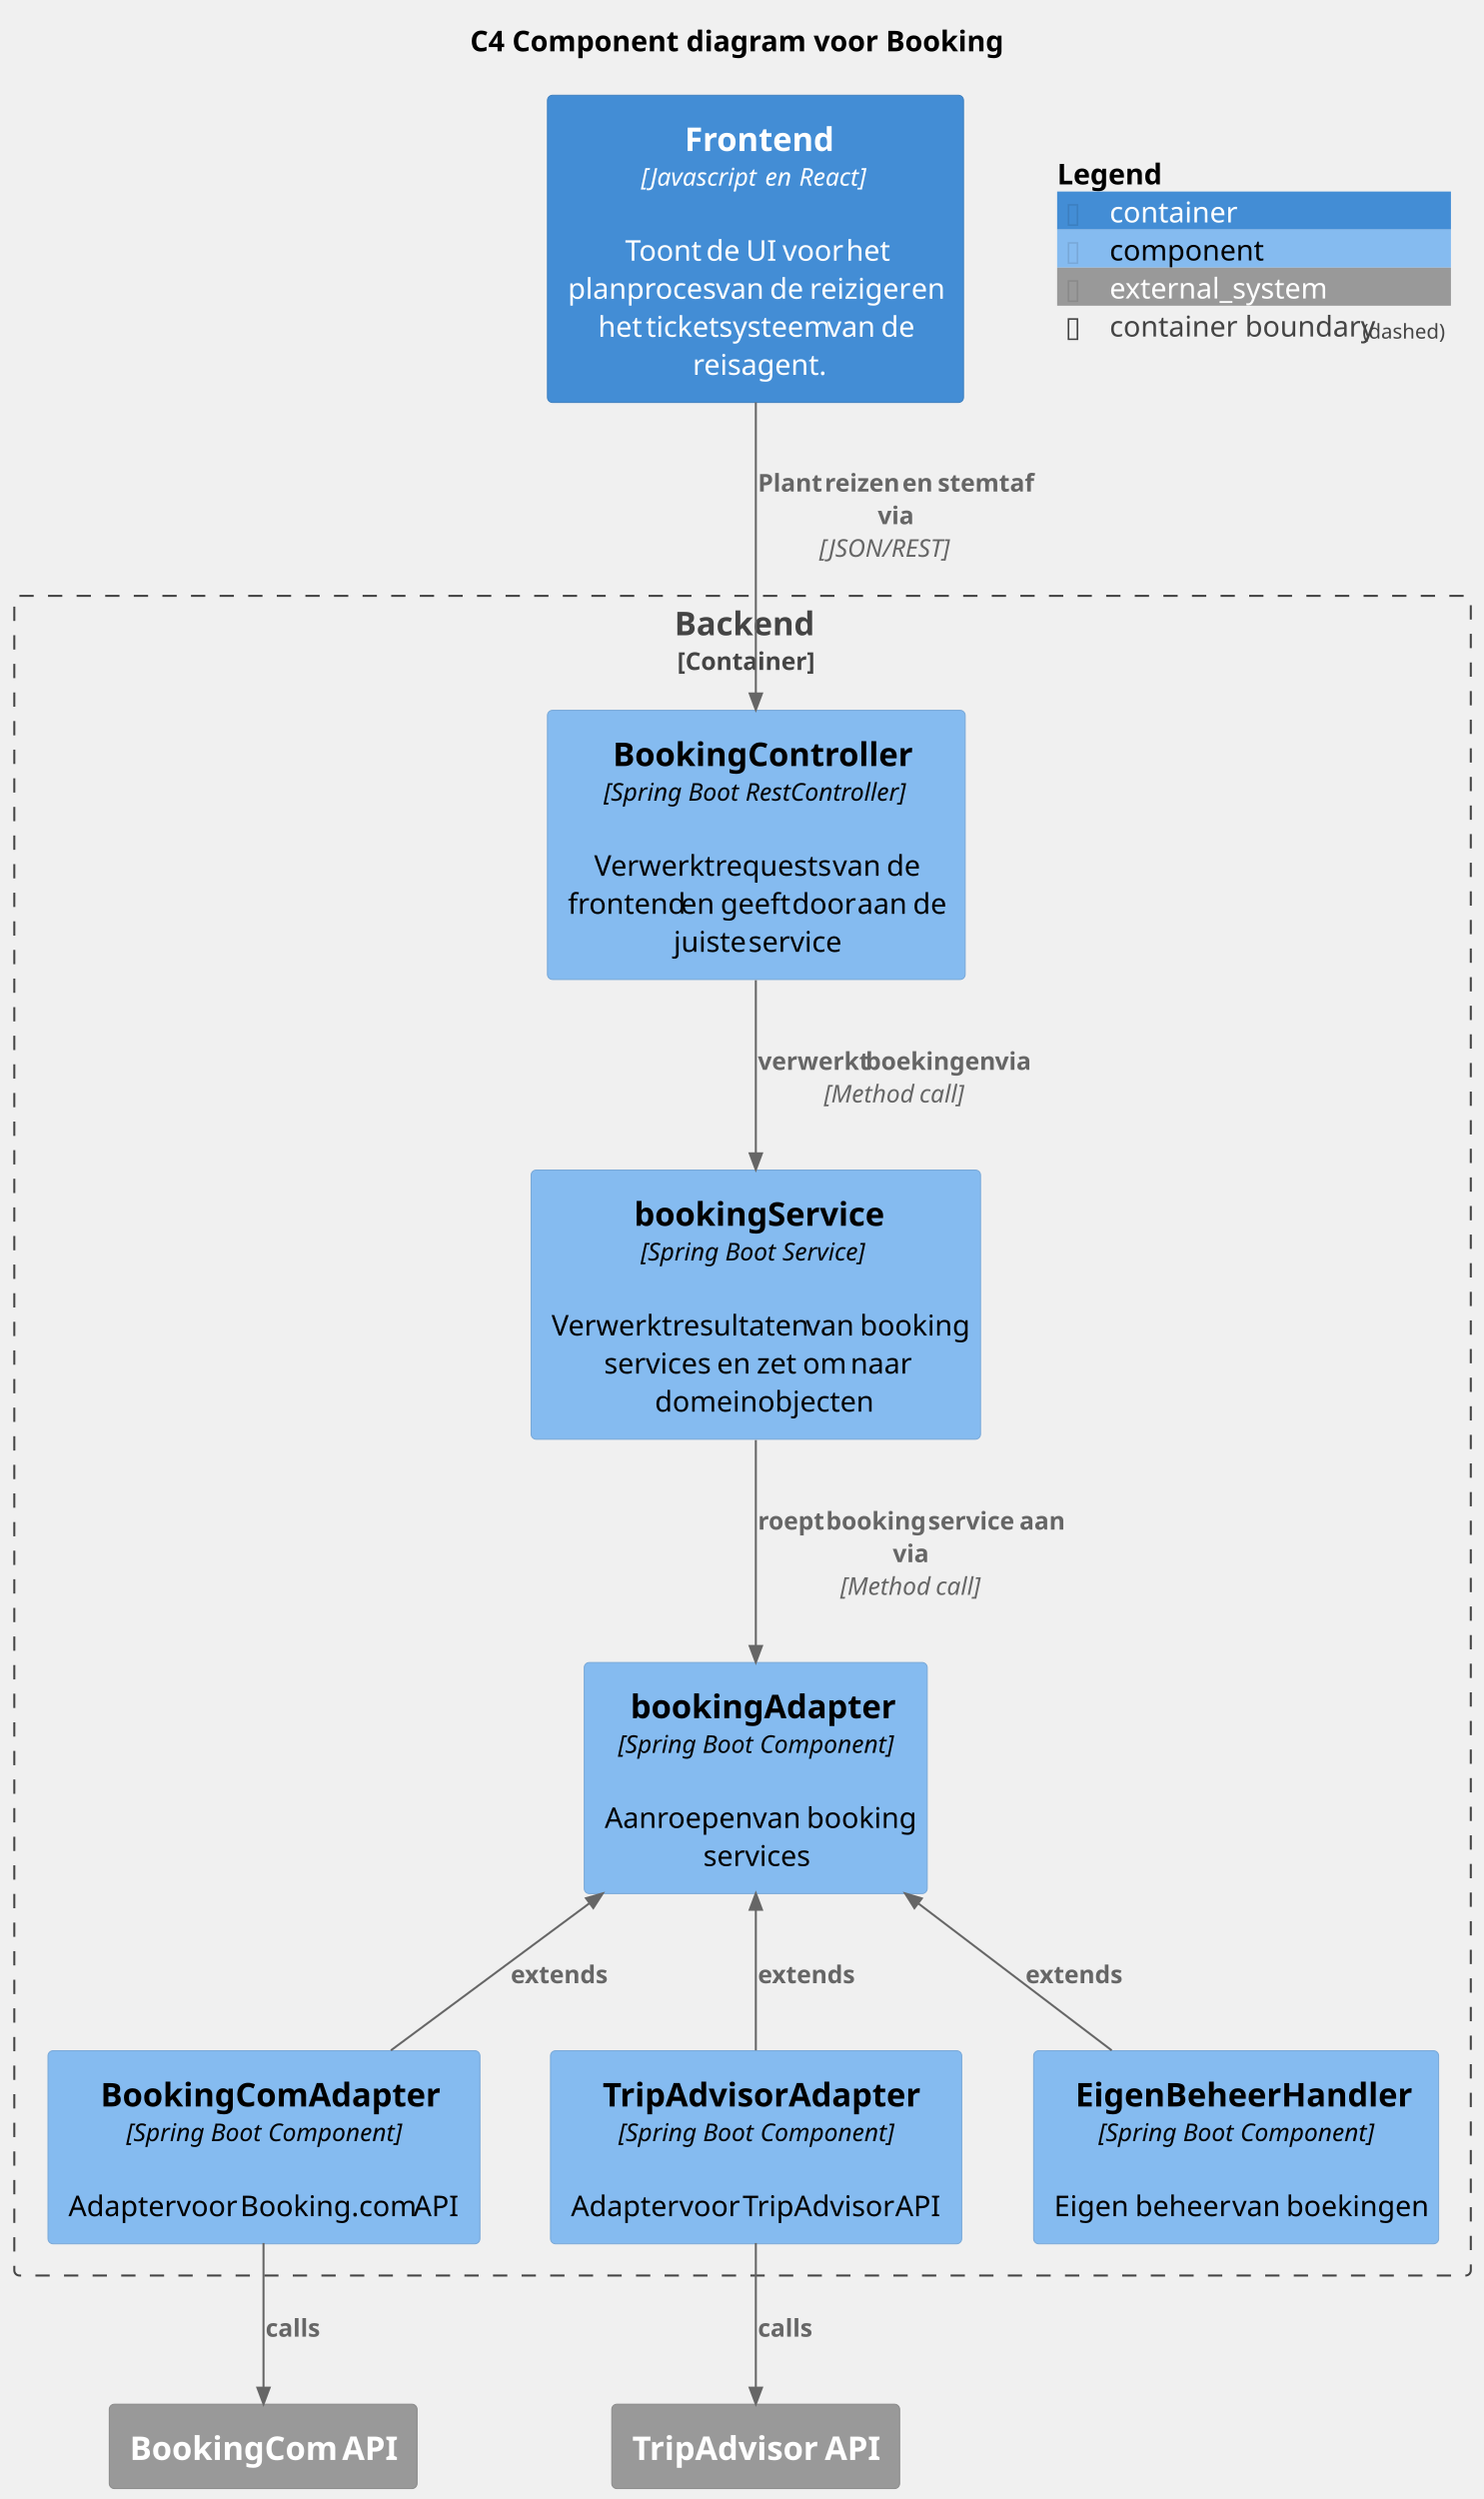
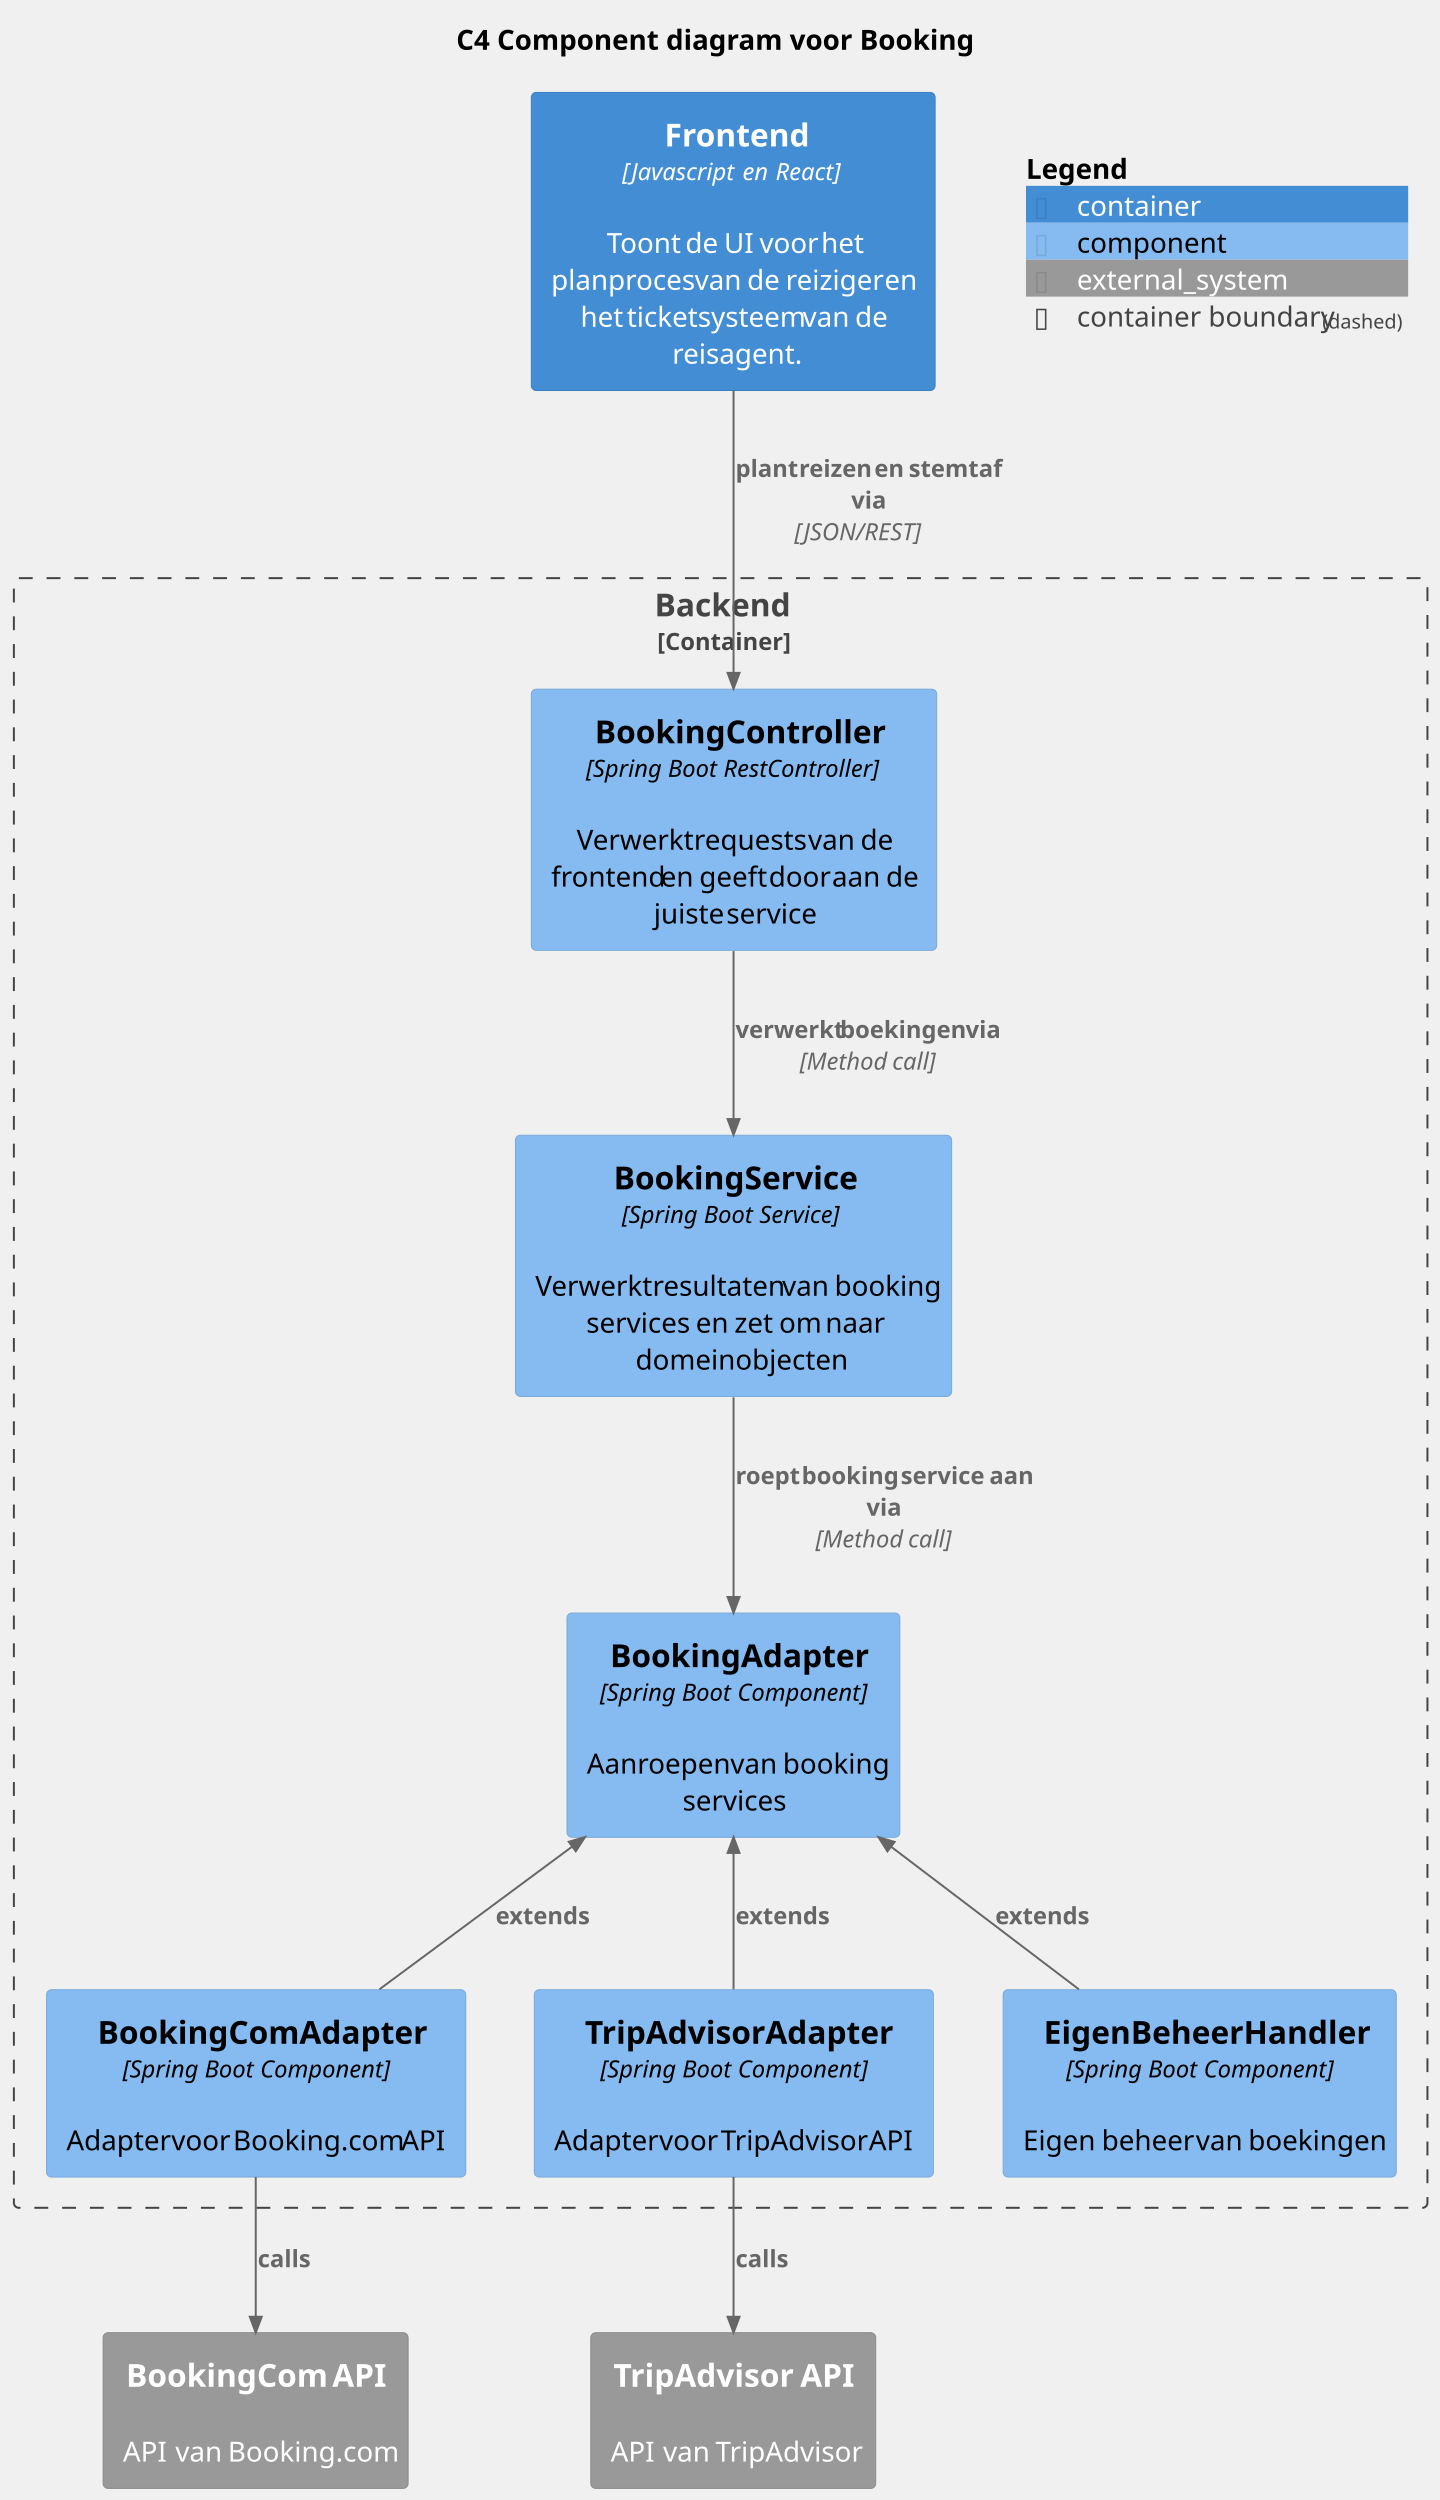
- <svg xmlns="http://www.w3.org/2000/svg" contentStyleType="text/css" height="1223px" preserveAspectRatio="none" style="width:726px;height:1223px;background:#FFFFFF;" version="1.1" viewBox="0 0 726 1223" width="726px" zoomAndPan="magnify">
+ <svg xmlns="http://www.w3.org/2000/svg" contentStyleType="text/css" height="1261px" preserveAspectRatio="none" style="width:726px;height:1261px;background:#FFFFFF;" version="1.1" viewBox="0 0 726 1261" width="726px" zoomAndPan="magnify">
  <defs />
  <g>
    <text fill="#000000" font-family="sans-serif" font-size="14" font-weight="bold" lengthAdjust="spacing" textLength="252.014" x="230.132" y="25.107">C4 Component diagram voor Booking</text>
    <g id="cluster_backend">
      <rect fill="none" height="822" rx="2.5" ry="2.5" style="stroke:#444444;stroke-width:1.0;stroke-dasharray:7.0,7.0;" width="713" x="7" y="291.621" />
      <text fill="#444444" font-family="sans-serif" font-size="16" font-weight="bold" lengthAdjust="spacing" textLength="66.695" x="330.152" y="310.887">Backend</text>
      <text fill="#444444" font-family="sans-serif" font-size="12" font-weight="bold" lengthAdjust="spacing" textLength="63.996" x="331.502" y="327.852">[Container]</text>
    </g>
    <g id="elem_bookingController">
      <rect fill="#85BBF0" height="131.727" rx="2.5" ry="2.5" style="stroke:#78A8D8;stroke-width:0.5;" width="204.481" x="268" y="347.621" />
      <text fill="#000000" font-family="sans-serif" font-size="16" font-weight="bold" lengthAdjust="spacing" textLength="140.438" x="300.022" y="374.887">BookingController</text>
      <text fill="#000000" font-family="sans-serif" font-size="12" font-style="italic" lengthAdjust="spacing" textLength="38.022" x="295.54" y="391.852">[Spring</text>
      <text fill="#000000" font-family="sans-serif" font-size="12" font-style="italic" lengthAdjust="spacing" textLength="3.334" x="333.561" y="391.852"> </text>
      <text fill="#000000" font-family="sans-serif" font-size="12" font-style="italic" lengthAdjust="spacing" textLength="24.686" x="336.895" y="391.852">Boot</text>
      <text fill="#000000" font-family="sans-serif" font-size="12" font-style="italic" lengthAdjust="spacing" textLength="3.334" x="361.581" y="391.852"> </text>
      <text fill="#000000" font-family="sans-serif" font-size="12" font-style="italic" lengthAdjust="spacing" textLength="80.027" x="364.915" y="391.852">RestController]</text>
      <text fill="#000000" font-family="sans-serif" font-size="14" lengthAdjust="spacing" textLength="3.89" x="368.296" y="409.971"> </text>
      <text fill="#000000" font-family="sans-serif" font-size="14" lengthAdjust="spacing" textLength="55.234" x="290.869" y="428.592">Verwerkt</text>
      <text fill="#000000" font-family="sans-serif" font-size="14" lengthAdjust="spacing" textLength="3.89" x="346.103" y="428.592"> </text>
      <text fill="#000000" font-family="sans-serif" font-size="14" lengthAdjust="spacing" textLength="53.696" x="349.993" y="428.592">requests</text>
      <text fill="#000000" font-family="sans-serif" font-size="14" lengthAdjust="spacing" textLength="3.89" x="403.689" y="428.592"> </text>
      <text fill="#000000" font-family="sans-serif" font-size="14" lengthAdjust="spacing" textLength="22.572" x="407.579" y="428.592">van</text>
      <text fill="#000000" font-family="sans-serif" font-size="14" lengthAdjust="spacing" textLength="3.89" x="430.151" y="428.592"> </text>
      <text fill="#000000" font-family="sans-serif" font-size="14" lengthAdjust="spacing" textLength="15.572" x="434.041" y="428.592">de</text>
      <text fill="#000000" font-family="sans-serif" font-size="14" lengthAdjust="spacing" textLength="51.372" x="278" y="447.213">frontend</text>
      <text fill="#000000" font-family="sans-serif" font-size="14" lengthAdjust="spacing" textLength="3.89" x="329.372" y="447.213"> </text>
      <text fill="#000000" font-family="sans-serif" font-size="14" lengthAdjust="spacing" textLength="15.572" x="333.262" y="447.213">en</text>
      <text fill="#000000" font-family="sans-serif" font-size="14" lengthAdjust="spacing" textLength="3.89" x="348.834" y="447.213"> </text>
      <text fill="#000000" font-family="sans-serif" font-size="14" lengthAdjust="spacing" textLength="31.138" x="352.724" y="447.213">geeft</text>
      <text fill="#000000" font-family="sans-serif" font-size="14" lengthAdjust="spacing" textLength="3.89" x="383.861" y="447.213"> </text>
      <text fill="#000000" font-family="sans-serif" font-size="14" lengthAdjust="spacing" textLength="28.02" x="387.751" y="447.213">door</text>
      <text fill="#000000" font-family="sans-serif" font-size="14" lengthAdjust="spacing" textLength="3.89" x="415.772" y="447.213"> </text>
      <text fill="#000000" font-family="sans-serif" font-size="14" lengthAdjust="spacing" textLength="23.358" x="419.661" y="447.213">aan</text>
      <text fill="#000000" font-family="sans-serif" font-size="14" lengthAdjust="spacing" textLength="3.89" x="443.019" y="447.213"> </text>
      <text fill="#000000" font-family="sans-serif" font-size="14" lengthAdjust="spacing" textLength="15.572" x="446.909" y="447.213">de</text>
      <text fill="#000000" font-family="sans-serif" font-size="14" lengthAdjust="spacing" textLength="32.683" x="329.782" y="465.834">juiste</text>
      <text fill="#000000" font-family="sans-serif" font-size="14" lengthAdjust="spacing" textLength="3.89" x="362.465" y="465.834"> </text>
      <text fill="#000000" font-family="sans-serif" font-size="14" lengthAdjust="spacing" textLength="44.345" x="366.354" y="465.834">service</text>
    </g>
    <g id="elem_bookingService">
      <rect fill="#85BBF0" height="131.727" rx="2.5" ry="2.5" style="stroke:#78A8D8;stroke-width:0.5;" width="219.999" x="260" y="572.621" />
-       <text fill="#000000" font-family="sans-serif" font-size="16" font-weight="bold" lengthAdjust="spacing" textLength="119.148" x="310.425" y="599.887">bookingService</text>
+       <text fill="#000000" font-family="sans-serif" font-size="16" font-weight="bold" lengthAdjust="spacing" textLength="120.93" x="309.535" y="599.887">BookingService</text>
      <text fill="#000000" font-family="sans-serif" font-size="12" font-style="italic" lengthAdjust="spacing" textLength="38.022" x="313.638" y="616.852">[Spring</text>
      <text fill="#000000" font-family="sans-serif" font-size="12" font-style="italic" lengthAdjust="spacing" textLength="3.334" x="351.66" y="616.852"> </text>
      <text fill="#000000" font-family="sans-serif" font-size="12" font-style="italic" lengthAdjust="spacing" textLength="24.686" x="354.994" y="616.852">Boot</text>
      <text fill="#000000" font-family="sans-serif" font-size="12" font-style="italic" lengthAdjust="spacing" textLength="3.334" x="379.679" y="616.852"> </text>
      <text fill="#000000" font-family="sans-serif" font-size="12" font-style="italic" lengthAdjust="spacing" textLength="43.348" x="383.013" y="616.852">Service]</text>
      <text fill="#000000" font-family="sans-serif" font-size="14" lengthAdjust="spacing" textLength="3.89" x="368.055" y="634.971"> </text>
      <text fill="#000000" font-family="sans-serif" font-size="14" lengthAdjust="spacing" textLength="55.234" x="270" y="653.592">Verwerkt</text>
      <text fill="#000000" font-family="sans-serif" font-size="14" lengthAdjust="spacing" textLength="3.89" x="325.234" y="653.592"> </text>
      <text fill="#000000" font-family="sans-serif" font-size="14" lengthAdjust="spacing" textLength="61.482" x="329.124" y="653.592">resultaten</text>
      <text fill="#000000" font-family="sans-serif" font-size="14" lengthAdjust="spacing" textLength="3.89" x="390.606" y="653.592"> </text>
      <text fill="#000000" font-family="sans-serif" font-size="14" lengthAdjust="spacing" textLength="22.572" x="394.496" y="653.592">van</text>
      <text fill="#000000" font-family="sans-serif" font-size="14" lengthAdjust="spacing" textLength="3.89" x="417.068" y="653.592"> </text>
      <text fill="#000000" font-family="sans-serif" font-size="14" lengthAdjust="spacing" textLength="49.041" x="420.958" y="653.592">booking</text>
      <text fill="#000000" font-family="sans-serif" font-size="14" lengthAdjust="spacing" textLength="51.345" x="295.69" y="672.213">services</text>
      <text fill="#000000" font-family="sans-serif" font-size="14" lengthAdjust="spacing" textLength="3.89" x="347.034" y="672.213"> </text>
      <text fill="#000000" font-family="sans-serif" font-size="14" lengthAdjust="spacing" textLength="15.572" x="350.924" y="672.213">en</text>
      <text fill="#000000" font-family="sans-serif" font-size="14" lengthAdjust="spacing" textLength="3.89" x="366.496" y="672.213"> </text>
      <text fill="#000000" font-family="sans-serif" font-size="14" lengthAdjust="spacing" textLength="18.676" x="370.386" y="672.213">zet</text>
      <text fill="#000000" font-family="sans-serif" font-size="14" lengthAdjust="spacing" textLength="3.89" x="389.062" y="672.213"> </text>
      <text fill="#000000" font-family="sans-serif" font-size="14" lengthAdjust="spacing" textLength="19.448" x="392.951" y="672.213">om</text>
      <text fill="#000000" font-family="sans-serif" font-size="14" lengthAdjust="spacing" textLength="3.89" x="412.399" y="672.213"> </text>
      <text fill="#000000" font-family="sans-serif" font-size="14" lengthAdjust="spacing" textLength="28.02" x="416.289" y="672.213">naar</text>
      <text fill="#000000" font-family="sans-serif" font-size="14" lengthAdjust="spacing" textLength="98.848" x="320.576" y="690.834">domeinobjecten</text>
    </g>
    <g id="elem_bookingAdapter">
      <rect fill="#85BBF0" height="113.106" rx="2.5" ry="2.5" style="stroke:#78A8D8;stroke-width:0.5;" width="167.895" x="286" y="813.621" />
-       <text fill="#000000" font-family="sans-serif" font-size="16" font-weight="bold" lengthAdjust="spacing" textLength="122.664" x="308.616" y="840.887">bookingAdapter</text>
+       <text fill="#000000" font-family="sans-serif" font-size="16" font-weight="bold" lengthAdjust="spacing" textLength="124.445" x="307.725" y="840.887">BookingAdapter</text>
      <text fill="#000000" font-family="sans-serif" font-size="12" font-style="italic" lengthAdjust="spacing" textLength="38.022" x="302.574" y="857.852">[Spring</text>
      <text fill="#000000" font-family="sans-serif" font-size="12" font-style="italic" lengthAdjust="spacing" textLength="3.334" x="340.595" y="857.852"> </text>
      <text fill="#000000" font-family="sans-serif" font-size="12" font-style="italic" lengthAdjust="spacing" textLength="24.686" x="343.929" y="857.852">Boot</text>
      <text fill="#000000" font-family="sans-serif" font-size="12" font-style="italic" lengthAdjust="spacing" textLength="3.334" x="368.615" y="857.852"> </text>
      <text fill="#000000" font-family="sans-serif" font-size="12" font-style="italic" lengthAdjust="spacing" textLength="65.373" x="371.949" y="857.852">Component]</text>
      <text fill="#000000" font-family="sans-serif" font-size="14" lengthAdjust="spacing" textLength="3.89" x="368.003" y="875.971"> </text>
      <text fill="#000000" font-family="sans-serif" font-size="14" lengthAdjust="spacing" textLength="68.503" x="296" y="894.592">Aanroepen</text>
      <text fill="#000000" font-family="sans-serif" font-size="14" lengthAdjust="spacing" textLength="3.89" x="364.503" y="894.592"> </text>
      <text fill="#000000" font-family="sans-serif" font-size="14" lengthAdjust="spacing" textLength="22.572" x="368.393" y="894.592">van</text>
      <text fill="#000000" font-family="sans-serif" font-size="14" lengthAdjust="spacing" textLength="3.89" x="390.965" y="894.592"> </text>
      <text fill="#000000" font-family="sans-serif" font-size="14" lengthAdjust="spacing" textLength="49.041" x="394.854" y="894.592">booking</text>
      <text fill="#000000" font-family="sans-serif" font-size="14" lengthAdjust="spacing" textLength="51.345" x="344.275" y="913.213">services</text>
    </g>
    <g id="elem_BookingComAdapter">
      <rect fill="#85BBF0" height="94.484" rx="2.5" ry="2.5" style="stroke:#78A8D8;stroke-width:0.5;" width="211.434" x="23.5" y="1003.621" />
      <text fill="#000000" font-family="sans-serif" font-size="16" font-weight="bold" lengthAdjust="spacing" textLength="160" x="49.217" y="1030.887">BookingComAdapter</text>
      <text fill="#000000" font-family="sans-serif" font-size="12" font-style="italic" lengthAdjust="spacing" textLength="38.022" x="61.843" y="1047.852">[Spring</text>
      <text fill="#000000" font-family="sans-serif" font-size="12" font-style="italic" lengthAdjust="spacing" textLength="3.334" x="99.864" y="1047.852"> </text>
      <text fill="#000000" font-family="sans-serif" font-size="12" font-style="italic" lengthAdjust="spacing" textLength="24.686" x="103.198" y="1047.852">Boot</text>
      <text fill="#000000" font-family="sans-serif" font-size="12" font-style="italic" lengthAdjust="spacing" textLength="3.334" x="127.884" y="1047.852"> </text>
      <text fill="#000000" font-family="sans-serif" font-size="12" font-style="italic" lengthAdjust="spacing" textLength="65.373" x="131.218" y="1047.852">Component]</text>
      <text fill="#000000" font-family="sans-serif" font-size="14" lengthAdjust="spacing" textLength="3.89" x="127.272" y="1065.971"> </text>
      <text fill="#000000" font-family="sans-serif" font-size="14" lengthAdjust="spacing" textLength="49.034" x="33.5" y="1084.592">Adapter</text>
      <text fill="#000000" font-family="sans-serif" font-size="14" lengthAdjust="spacing" textLength="3.89" x="82.534" y="1084.592"> </text>
      <text fill="#000000" font-family="sans-serif" font-size="14" lengthAdjust="spacing" textLength="27.234" x="86.424" y="1084.592">voor</text>
      <text fill="#000000" font-family="sans-serif" font-size="14" lengthAdjust="spacing" textLength="3.89" x="113.658" y="1084.592"> </text>
      <text fill="#000000" font-family="sans-serif" font-size="14" lengthAdjust="spacing" textLength="80.931" x="117.548" y="1084.592">Booking.com</text>
      <text fill="#000000" font-family="sans-serif" font-size="14" lengthAdjust="spacing" textLength="3.89" x="198.478" y="1084.592"> </text>
      <text fill="#000000" font-family="sans-serif" font-size="14" lengthAdjust="spacing" textLength="22.565" x="202.368" y="1084.592">API</text>
    </g>
    <g id="elem_tripAdvisorAdapter">
      <rect fill="#85BBF0" height="94.484" rx="2.5" ry="2.5" style="stroke:#78A8D8;stroke-width:0.5;" width="201.296" x="269.5" y="1003.621" />
      <text fill="#000000" font-family="sans-serif" font-size="16" font-weight="bold" lengthAdjust="spacing" textLength="150.242" x="295.027" y="1030.887">TripAdvisorAdapter</text>
      <text fill="#000000" font-family="sans-serif" font-size="12" font-style="italic" lengthAdjust="spacing" textLength="38.022" x="302.774" y="1047.852">[Spring</text>
      <text fill="#000000" font-family="sans-serif" font-size="12" font-style="italic" lengthAdjust="spacing" textLength="3.334" x="340.795" y="1047.852"> </text>
      <text fill="#000000" font-family="sans-serif" font-size="12" font-style="italic" lengthAdjust="spacing" textLength="24.686" x="344.129" y="1047.852">Boot</text>
      <text fill="#000000" font-family="sans-serif" font-size="12" font-style="italic" lengthAdjust="spacing" textLength="3.334" x="368.815" y="1047.852"> </text>
      <text fill="#000000" font-family="sans-serif" font-size="12" font-style="italic" lengthAdjust="spacing" textLength="65.373" x="372.149" y="1047.852">Component]</text>
      <text fill="#000000" font-family="sans-serif" font-size="14" lengthAdjust="spacing" textLength="3.89" x="368.203" y="1065.971"> </text>
      <text fill="#000000" font-family="sans-serif" font-size="14" lengthAdjust="spacing" textLength="49.034" x="279.5" y="1084.592">Adapter</text>
      <text fill="#000000" font-family="sans-serif" font-size="14" lengthAdjust="spacing" textLength="3.89" x="328.534" y="1084.592"> </text>
      <text fill="#000000" font-family="sans-serif" font-size="14" lengthAdjust="spacing" textLength="27.234" x="332.424" y="1084.592">voor</text>
      <text fill="#000000" font-family="sans-serif" font-size="14" lengthAdjust="spacing" textLength="3.89" x="359.658" y="1084.592"> </text>
      <text fill="#000000" font-family="sans-serif" font-size="14" lengthAdjust="spacing" textLength="70.793" x="363.548" y="1084.592">TripAdvisor</text>
      <text fill="#000000" font-family="sans-serif" font-size="14" lengthAdjust="spacing" textLength="3.89" x="434.341" y="1084.592"> </text>
      <text fill="#000000" font-family="sans-serif" font-size="14" lengthAdjust="spacing" textLength="22.565" x="438.231" y="1084.592">API</text>
    </g>
    <g id="elem_eigenBeheerHandler">
      <rect fill="#85BBF0" height="94.484" rx="2.5" ry="2.5" style="stroke:#78A8D8;stroke-width:0.5;" width="198.254" x="506" y="1003.621" />
      <text fill="#000000" font-family="sans-serif" font-size="16" font-weight="bold" lengthAdjust="spacing" textLength="157.383" x="526.436" y="1030.887">EigenBeheerHandler</text>
      <text fill="#000000" font-family="sans-serif" font-size="12" font-style="italic" lengthAdjust="spacing" textLength="38.022" x="537.753" y="1047.852">[Spring</text>
      <text fill="#000000" font-family="sans-serif" font-size="12" font-style="italic" lengthAdjust="spacing" textLength="3.334" x="575.774" y="1047.852"> </text>
      <text fill="#000000" font-family="sans-serif" font-size="12" font-style="italic" lengthAdjust="spacing" textLength="24.686" x="579.108" y="1047.852">Boot</text>
      <text fill="#000000" font-family="sans-serif" font-size="12" font-style="italic" lengthAdjust="spacing" textLength="3.334" x="603.794" y="1047.852"> </text>
      <text fill="#000000" font-family="sans-serif" font-size="12" font-style="italic" lengthAdjust="spacing" textLength="65.373" x="607.128" y="1047.852">Component]</text>
      <text fill="#000000" font-family="sans-serif" font-size="14" lengthAdjust="spacing" textLength="3.89" x="603.182" y="1065.971"> </text>
      <text fill="#000000" font-family="sans-serif" font-size="14" lengthAdjust="spacing" textLength="35.807" x="516" y="1084.592">Eigen</text>
      <text fill="#000000" font-family="sans-serif" font-size="14" lengthAdjust="spacing" textLength="3.89" x="551.807" y="1084.592"> </text>
      <text fill="#000000" font-family="sans-serif" font-size="14" lengthAdjust="spacing" textLength="43.593" x="555.696" y="1084.592">beheer</text>
      <text fill="#000000" font-family="sans-serif" font-size="14" lengthAdjust="spacing" textLength="3.89" x="599.289" y="1084.592"> </text>
      <text fill="#000000" font-family="sans-serif" font-size="14" lengthAdjust="spacing" textLength="22.572" x="603.179" y="1084.592">van</text>
      <text fill="#000000" font-family="sans-serif" font-size="14" lengthAdjust="spacing" textLength="3.89" x="625.751" y="1084.592"> </text>
      <text fill="#000000" font-family="sans-serif" font-size="14" lengthAdjust="spacing" textLength="64.613" x="629.641" y="1084.592">boekingen</text>
    </g>
    <g id="elem_Frontend">
      <rect fill="#438DD5" height="150.348" rx="2.5" ry="2.5" style="stroke:#3C7FC0;stroke-width:0.5;" width="203.668" x="268" y="46.621" />
      <text fill="#FFFFFF" font-family="sans-serif" font-size="16" font-weight="bold" lengthAdjust="spacing" textLength="69.32" x="335.174" y="73.887">Frontend</text>
      <text fill="#FFFFFF" font-family="sans-serif" font-size="12" font-style="italic" lengthAdjust="spacing" textLength="57.352" x="313.81" y="90.852">[Javascript</text>
      <text fill="#FFFFFF" font-family="sans-serif" font-size="12" font-style="italic" lengthAdjust="spacing" textLength="3.334" x="371.161" y="90.852"> </text>
      <text fill="#FFFFFF" font-family="sans-serif" font-size="12" font-style="italic" lengthAdjust="spacing" textLength="13.348" x="374.495" y="90.852">en</text>
      <text fill="#FFFFFF" font-family="sans-serif" font-size="12" font-style="italic" lengthAdjust="spacing" textLength="3.334" x="387.843" y="90.852"> </text>
      <text fill="#FFFFFF" font-family="sans-serif" font-size="12" font-style="italic" lengthAdjust="spacing" textLength="34.682" x="391.177" y="90.852">React]</text>
      <text fill="#FFFFFF" font-family="sans-serif" font-size="14" lengthAdjust="spacing" textLength="3.89" x="367.889" y="108.971"> </text>
      <text fill="#FFFFFF" font-family="sans-serif" font-size="14" lengthAdjust="spacing" textLength="35.8" x="306.021" y="127.592">Toont</text>
      <text fill="#FFFFFF" font-family="sans-serif" font-size="14" lengthAdjust="spacing" textLength="3.89" x="341.82" y="127.592"> </text>
      <text fill="#FFFFFF" font-family="sans-serif" font-size="14" lengthAdjust="spacing" textLength="15.572" x="345.71" y="127.592">de</text>
      <text fill="#FFFFFF" font-family="sans-serif" font-size="14" lengthAdjust="spacing" textLength="3.89" x="361.282" y="127.592"> </text>
      <text fill="#FFFFFF" font-family="sans-serif" font-size="14" lengthAdjust="spacing" textLength="14" x="365.172" y="127.592">UI</text>
      <text fill="#FFFFFF" font-family="sans-serif" font-size="14" lengthAdjust="spacing" textLength="3.89" x="379.172" y="127.592"> </text>
      <text fill="#FFFFFF" font-family="sans-serif" font-size="14" lengthAdjust="spacing" textLength="27.234" x="383.062" y="127.592">voor</text>
      <text fill="#FFFFFF" font-family="sans-serif" font-size="14" lengthAdjust="spacing" textLength="3.89" x="410.296" y="127.592"> </text>
      <text fill="#FFFFFF" font-family="sans-serif" font-size="14" lengthAdjust="spacing" textLength="19.462" x="414.185" y="127.592">het</text>
      <text fill="#FFFFFF" font-family="sans-serif" font-size="14" lengthAdjust="spacing" textLength="68.489" x="278" y="146.213">planproces</text>
      <text fill="#FFFFFF" font-family="sans-serif" font-size="14" lengthAdjust="spacing" textLength="3.89" x="346.489" y="146.213"> </text>
      <text fill="#FFFFFF" font-family="sans-serif" font-size="14" lengthAdjust="spacing" textLength="22.572" x="350.379" y="146.213">van</text>
      <text fill="#FFFFFF" font-family="sans-serif" font-size="14" lengthAdjust="spacing" textLength="3.89" x="372.951" y="146.213"> </text>
      <text fill="#FFFFFF" font-family="sans-serif" font-size="14" lengthAdjust="spacing" textLength="15.572" x="376.841" y="146.213">de</text>
      <text fill="#FFFFFF" font-family="sans-serif" font-size="14" lengthAdjust="spacing" textLength="3.89" x="392.413" y="146.213"> </text>
      <text fill="#FFFFFF" font-family="sans-serif" font-size="14" lengthAdjust="spacing" textLength="45.903" x="396.303" y="146.213">reiziger</text>
      <text fill="#FFFFFF" font-family="sans-serif" font-size="14" lengthAdjust="spacing" textLength="3.89" x="442.206" y="146.213"> </text>
      <text fill="#FFFFFF" font-family="sans-serif" font-size="14" lengthAdjust="spacing" textLength="15.572" x="446.096" y="146.213">en</text>
      <text fill="#FFFFFF" font-family="sans-serif" font-size="14" lengthAdjust="spacing" textLength="19.462" x="292.796" y="164.834">het</text>
      <text fill="#FFFFFF" font-family="sans-serif" font-size="14" lengthAdjust="spacing" textLength="3.89" x="312.258" y="164.834"> </text>
      <text fill="#FFFFFF" font-family="sans-serif" font-size="14" lengthAdjust="spacing" textLength="84.8" x="316.148" y="164.834">ticketsysteem</text>
      <text fill="#FFFFFF" font-family="sans-serif" font-size="14" lengthAdjust="spacing" textLength="3.89" x="400.948" y="164.834"> </text>
      <text fill="#FFFFFF" font-family="sans-serif" font-size="14" lengthAdjust="spacing" textLength="22.572" x="404.837" y="164.834">van</text>
      <text fill="#FFFFFF" font-family="sans-serif" font-size="14" lengthAdjust="spacing" textLength="3.89" x="427.41" y="164.834"> </text>
      <text fill="#FFFFFF" font-family="sans-serif" font-size="14" lengthAdjust="spacing" textLength="15.572" x="431.299" y="164.834">de</text>
      <text fill="#FFFFFF" font-family="sans-serif" font-size="14" lengthAdjust="spacing" textLength="61.482" x="339.093" y="183.455">reisagent.</text>
    </g>
    <g id="elem_bookingComApi">
-       <rect fill="#999999" height="41.281" rx="2.5" ry="2.5" style="stroke:#8A8A8A;stroke-width:0.5;" width="150.664" x="53.5" y="1176.621" />
-       <text fill="#FFFFFF" font-family="sans-serif" font-size="16" font-weight="bold" lengthAdjust="spacing" textLength="99.547" x="63.5" y="1203.887">BookingCom</text>
-       <text fill="#FFFFFF" font-family="sans-serif" font-size="16" font-weight="bold" lengthAdjust="spacing" textLength="4.445" x="163.047" y="1203.887"> </text>
-       <text fill="#FFFFFF" font-family="sans-serif" font-size="16" font-weight="bold" lengthAdjust="spacing" textLength="26.672" x="167.492" y="1203.887">API</text>
+       <rect fill="#999999" height="78.523" rx="2.5" ry="2.5" style="stroke:#8A8A8A;stroke-width:0.5;" width="153.848" x="52" y="1176.621" />
+       <text fill="#FFFFFF" font-family="sans-serif" font-size="16" font-weight="bold" lengthAdjust="spacing" textLength="99.547" x="63.592" y="1203.887">BookingCom</text>
+       <text fill="#FFFFFF" font-family="sans-serif" font-size="16" font-weight="bold" lengthAdjust="spacing" textLength="4.445" x="163.139" y="1203.887"> </text>
+       <text fill="#FFFFFF" font-family="sans-serif" font-size="16" font-weight="bold" lengthAdjust="spacing" textLength="26.672" x="167.584" y="1203.887">API</text>
+       <text fill="#FFFFFF" font-family="sans-serif" font-size="14" lengthAdjust="spacing" textLength="3.89" x="126.979" y="1223.01"> </text>
+       <text fill="#FFFFFF" font-family="sans-serif" font-size="14" lengthAdjust="spacing" textLength="22.565" x="62" y="1241.631">API</text>
+       <text fill="#FFFFFF" font-family="sans-serif" font-size="14" lengthAdjust="spacing" textLength="3.89" x="84.565" y="1241.631"> </text>
+       <text fill="#FFFFFF" font-family="sans-serif" font-size="14" lengthAdjust="spacing" textLength="22.572" x="88.455" y="1241.631">van</text>
+       <text fill="#FFFFFF" font-family="sans-serif" font-size="14" lengthAdjust="spacing" textLength="3.89" x="111.027" y="1241.631"> </text>
+       <text fill="#FFFFFF" font-family="sans-serif" font-size="14" lengthAdjust="spacing" textLength="80.931" x="114.917" y="1241.631">Booking.com</text>
    </g>
    <g id="elem_tripAdvisorApi">
-       <rect fill="#999999" height="41.281" rx="2.5" ry="2.5" style="stroke:#8A8A8A;stroke-width:0.5;" width="140.906" x="299.5" y="1176.621" />
-       <text fill="#FFFFFF" font-family="sans-serif" font-size="16" font-weight="bold" lengthAdjust="spacing" textLength="89.789" x="309.5" y="1203.887">TripAdvisor</text>
-       <text fill="#FFFFFF" font-family="sans-serif" font-size="16" font-weight="bold" lengthAdjust="spacing" textLength="4.445" x="399.289" y="1203.887"> </text>
-       <text fill="#FFFFFF" font-family="sans-serif" font-size="16" font-weight="bold" lengthAdjust="spacing" textLength="26.672" x="403.734" y="1203.887">API</text>
+       <rect fill="#999999" height="78.523" rx="2.5" ry="2.5" style="stroke:#8A8A8A;stroke-width:0.5;" width="143.71" x="298" y="1176.621" />
+       <text fill="#FFFFFF" font-family="sans-serif" font-size="16" font-weight="bold" lengthAdjust="spacing" textLength="89.789" x="309.402" y="1203.887">TripAdvisor</text>
+       <text fill="#FFFFFF" font-family="sans-serif" font-size="16" font-weight="bold" lengthAdjust="spacing" textLength="4.445" x="399.191" y="1203.887"> </text>
+       <text fill="#FFFFFF" font-family="sans-serif" font-size="16" font-weight="bold" lengthAdjust="spacing" textLength="26.672" x="403.636" y="1203.887">API</text>
+       <text fill="#FFFFFF" font-family="sans-serif" font-size="14" lengthAdjust="spacing" textLength="3.89" x="367.91" y="1223.01"> </text>
+       <text fill="#FFFFFF" font-family="sans-serif" font-size="14" lengthAdjust="spacing" textLength="22.565" x="308" y="1241.631">API</text>
+       <text fill="#FFFFFF" font-family="sans-serif" font-size="14" lengthAdjust="spacing" textLength="3.89" x="330.565" y="1241.631"> </text>
+       <text fill="#FFFFFF" font-family="sans-serif" font-size="14" lengthAdjust="spacing" textLength="22.572" x="334.455" y="1241.631">van</text>
+       <text fill="#FFFFFF" font-family="sans-serif" font-size="14" lengthAdjust="spacing" textLength="3.89" x="357.027" y="1241.631"> </text>
+       <text fill="#FFFFFF" font-family="sans-serif" font-size="14" lengthAdjust="spacing" textLength="70.793" x="360.917" y="1241.631">TripAdvisor</text>
    </g>
    <g id="elem_floating_legend_alias">
      <rect fill="none" height="117.106" rx="2.5" ry="2.5" style="stroke:none;stroke-width:0.5;" width="212.777" x="507.5" y="63.121" />
      <rect fill="none" height="18.621" style="stroke:none;stroke-width:0.5;" width="192.777" x="517.5" y="75.121" />
      <text fill="#000000" font-family="sans-serif" font-size="14" font-weight="bold" lengthAdjust="spacing" textLength="49.779" x="517.5" y="90.228">Legend</text>
      <text fill="#000000" font-family="sans-serif" font-size="14" lengthAdjust="spacing" textLength="3.89" x="567.279" y="90.228"> </text>
      <rect fill="#438DD5" height="18.621" style="stroke:none;stroke-width:0.5;" width="192.777" x="517.5" y="93.742" />
      <text fill="#3C7FC0" font-family="sans-serif" font-size="14" lengthAdjust="spacing" textLength="14" x="521.39" y="108.85">▯</text>
      <text fill="#000000" font-family="sans-serif" font-size="14" lengthAdjust="spacing" textLength="3.89" x="535.39" y="108.85"> </text>
      <text fill="#FFFFFF" font-family="sans-serif" font-size="14" lengthAdjust="spacing" textLength="57.593" x="543.169" y="108.85">container</text>
      <text fill="#000000" font-family="sans-serif" font-size="14" lengthAdjust="spacing" textLength="3.89" x="604.651" y="108.85"> </text>
      <rect fill="#85BBF0" height="18.621" style="stroke:none;stroke-width:0.5;" width="192.777" x="517.5" y="112.363" />
      <text fill="#78A8D8" font-family="sans-serif" font-size="14" lengthAdjust="spacing" textLength="14" x="521.39" y="127.471">▯</text>
      <text fill="#000000" font-family="sans-serif" font-size="14" lengthAdjust="spacing" textLength="3.89" x="535.39" y="127.471"> </text>
      <text fill="#000000" font-family="sans-serif" font-size="14" lengthAdjust="spacing" textLength="69.269" x="543.169" y="127.471">component</text>
      <text fill="#000000" font-family="sans-serif" font-size="14" lengthAdjust="spacing" textLength="3.89" x="616.327" y="127.471"> </text>
      <rect fill="#999999" height="18.621" style="stroke:none;stroke-width:0.5;" width="192.777" x="517.5" y="130.984" />
      <text fill="#8A8A8A" font-family="sans-serif" font-size="14" lengthAdjust="spacing" textLength="14" x="521.39" y="146.092">▯</text>
      <text fill="#000000" font-family="sans-serif" font-size="14" lengthAdjust="spacing" textLength="3.89" x="535.39" y="146.092"> </text>
      <text fill="#FFFFFF" font-family="sans-serif" font-size="14" lengthAdjust="spacing" textLength="101.931" x="543.169" y="146.092">external_system</text>
      <text fill="#000000" font-family="sans-serif" font-size="14" lengthAdjust="spacing" textLength="3.89" x="648.989" y="146.092"> </text>
      <rect fill="none" height="18.621" style="stroke:none;stroke-width:0.5;" width="192.777" x="517.5" y="149.606" />
      <text fill="#444444" font-family="sans-serif" font-size="14" lengthAdjust="spacing" textLength="14" x="521.39" y="164.713">▯</text>
      <text fill="#000000" font-family="sans-serif" font-size="14" lengthAdjust="spacing" textLength="3.89" x="535.39" y="164.713"> </text>
      <text fill="#444444" font-family="sans-serif" font-size="14" lengthAdjust="spacing" textLength="119.861" x="543.169" y="164.713">container boundary</text>
      <text fill="#444444" font-family="sans-serif" font-size="10" lengthAdjust="spacing" textLength="39.468" x="666.92" y="165.717">(dashed)</text>
      <text fill="#000000" font-family="sans-serif" font-size="14" lengthAdjust="spacing" textLength="3.89" x="706.388" y="164.713"> </text>
      <line style="stroke:none;stroke-width:0.5;" x1="517.5" x2="710.277" y1="75.121" y2="75.121" />
      <line style="stroke:none;stroke-width:0.5;" x1="517.5" x2="710.277" y1="93.742" y2="93.742" />
      <line style="stroke:none;stroke-width:0.5;" x1="517.5" x2="710.277" y1="112.363" y2="112.363" />
      <line style="stroke:none;stroke-width:0.5;" x1="517.5" x2="710.277" y1="130.984" y2="130.984" />
      <line style="stroke:none;stroke-width:0.5;" x1="517.5" x2="710.277" y1="149.606" y2="149.606" />
      <line style="stroke:none;stroke-width:0.5;" x1="517.5" x2="710.277" y1="168.227" y2="168.227" />
      <line style="stroke:none;stroke-width:0.5;" x1="517.5" x2="517.5" y1="75.121" y2="168.227" />
      <line style="stroke:none;stroke-width:0.5;" x1="710.277" x2="710.277" y1="75.121" y2="168.227" />
    </g>
    <g id="link_Frontend_bookingController">
      <path d="M370,196.931 C370,243.411 370,294.731 370,339.391 " fill="none" id="Frontend-to-bookingController" style="stroke:#666666;stroke-width:1.0;" />
      <polygon fill="#666666" points="370,347.391,373,339.391,367,339.391,370,347.391" style="stroke:#666666;stroke-width:1.0;" />
-       <text fill="#666666" font-family="sans-serif" font-size="12" font-weight="bold" lengthAdjust="spacing" textLength="29.338" x="371" y="240.57">Plant</text>
-       <text fill="#666666" font-family="sans-serif" font-size="12" font-weight="bold" lengthAdjust="spacing" textLength="3.334" x="400.338" y="240.57"> </text>
-       <text fill="#666666" font-family="sans-serif" font-size="12" font-weight="bold" lengthAdjust="spacing" textLength="34.682" x="403.672" y="240.57">reizen</text>
-       <text fill="#666666" font-family="sans-serif" font-size="12" font-weight="bold" lengthAdjust="spacing" textLength="3.334" x="438.353" y="240.57"> </text>
-       <text fill="#666666" font-family="sans-serif" font-size="12" font-weight="bold" lengthAdjust="spacing" textLength="14.004" x="441.688" y="240.57">en</text>
-       <text fill="#666666" font-family="sans-serif" font-size="12" font-weight="bold" lengthAdjust="spacing" textLength="3.334" x="455.691" y="240.57"> </text>
-       <text fill="#666666" font-family="sans-serif" font-size="12" font-weight="bold" lengthAdjust="spacing" textLength="32.01" x="459.025" y="240.57">stemt</text>
-       <text fill="#666666" font-family="sans-serif" font-size="12" font-weight="bold" lengthAdjust="spacing" textLength="3.334" x="491.035" y="240.57"> </text>
-       <text fill="#666666" font-family="sans-serif" font-size="12" font-weight="bold" lengthAdjust="spacing" textLength="10.67" x="494.369" y="240.57">af</text>
-       <text fill="#666666" font-family="sans-serif" font-size="12" font-weight="bold" lengthAdjust="spacing" textLength="16.682" x="429.679" y="256.531">via</text>
-       <text fill="#666666" font-family="sans-serif" font-size="12" font-style="italic" lengthAdjust="spacing" textLength="74.01" x="401.015" y="272.492">[JSON/REST]</text>
+       <text fill="#666666" font-family="sans-serif" font-size="12" font-weight="bold" lengthAdjust="spacing" textLength="28.664" x="371" y="240.57">plant</text>
+       <text fill="#666666" font-family="sans-serif" font-size="12" font-weight="bold" lengthAdjust="spacing" textLength="3.334" x="399.664" y="240.57"> </text>
+       <text fill="#666666" font-family="sans-serif" font-size="12" font-weight="bold" lengthAdjust="spacing" textLength="34.682" x="402.998" y="240.57">reizen</text>
+       <text fill="#666666" font-family="sans-serif" font-size="12" font-weight="bold" lengthAdjust="spacing" textLength="3.334" x="437.68" y="240.57"> </text>
+       <text fill="#666666" font-family="sans-serif" font-size="12" font-weight="bold" lengthAdjust="spacing" textLength="14.004" x="441.014" y="240.57">en</text>
+       <text fill="#666666" font-family="sans-serif" font-size="12" font-weight="bold" lengthAdjust="spacing" textLength="3.334" x="455.018" y="240.57"> </text>
+       <text fill="#666666" font-family="sans-serif" font-size="12" font-weight="bold" lengthAdjust="spacing" textLength="32.01" x="458.352" y="240.57">stemt</text>
+       <text fill="#666666" font-family="sans-serif" font-size="12" font-weight="bold" lengthAdjust="spacing" textLength="3.334" x="490.361" y="240.57"> </text>
+       <text fill="#666666" font-family="sans-serif" font-size="12" font-weight="bold" lengthAdjust="spacing" textLength="10.67" x="493.695" y="240.57">af</text>
+       <text fill="#666666" font-family="sans-serif" font-size="12" font-weight="bold" lengthAdjust="spacing" textLength="16.682" x="429.342" y="256.531">via</text>
+       <text fill="#666666" font-family="sans-serif" font-size="12" font-style="italic" lengthAdjust="spacing" textLength="74.01" x="400.678" y="272.492">[JSON/REST]</text>
    </g>
    <g id="link_bookingController_bookingService">
      <path d="M370,479.721 C370,508.901 370,535.251 370,564.441 " fill="none" id="bookingController-to-bookingService" style="stroke:#666666;stroke-width:1.0;" />
      <polygon fill="#666666" points="370,572.441,373,564.441,367,564.441,370,572.441" style="stroke:#666666;stroke-width:1.0;" />
      <text fill="#666666" font-family="sans-serif" font-size="12" font-weight="bold" lengthAdjust="spacing" textLength="49.365" x="371" y="523.57">verwerkt</text>
      <text fill="#666666" font-family="sans-serif" font-size="12" font-weight="bold" lengthAdjust="spacing" textLength="3.334" x="420.365" y="523.57"> </text>
      <text fill="#666666" font-family="sans-serif" font-size="12" font-weight="bold" lengthAdjust="spacing" textLength="60.006" x="423.699" y="523.57">boekingen</text>
      <text fill="#666666" font-family="sans-serif" font-size="12" font-weight="bold" lengthAdjust="spacing" textLength="3.334" x="483.705" y="523.57"> </text>
      <text fill="#666666" font-family="sans-serif" font-size="12" font-weight="bold" lengthAdjust="spacing" textLength="16.682" x="487.039" y="523.57">via</text>
      <text fill="#666666" font-family="sans-serif" font-size="12" font-style="italic" lengthAdjust="spacing" textLength="43.359" x="403.344" y="539.531">[Method</text>
      <text fill="#666666" font-family="sans-serif" font-size="12" font-style="italic" lengthAdjust="spacing" textLength="3.334" x="446.703" y="539.531"> </text>
      <text fill="#666666" font-family="sans-serif" font-size="12" font-style="italic" lengthAdjust="spacing" textLength="21.34" x="450.037" y="539.531">call]</text>
    </g>
    <g id="link_bookingService_bookingAdapter">
      <path d="M370,704.771 C370,739.091 370,772.751 370,805.531 " fill="none" id="bookingService-to-bookingAdapter" style="stroke:#666666;stroke-width:1.0;" />
      <polygon fill="#666666" points="370,813.531,373,805.531,367,805.531,370,813.531" style="stroke:#666666;stroke-width:1.0;" />
      <text fill="#666666" font-family="sans-serif" font-size="12" font-weight="bold" lengthAdjust="spacing" textLength="30" x="371" y="748.57">roept</text>
      <text fill="#666666" font-family="sans-serif" font-size="12" font-weight="bold" lengthAdjust="spacing" textLength="3.334" x="401" y="748.57"> </text>
      <text fill="#666666" font-family="sans-serif" font-size="12" font-weight="bold" lengthAdjust="spacing" textLength="46.658" x="404.334" y="748.57">booking</text>
      <text fill="#666666" font-family="sans-serif" font-size="12" font-weight="bold" lengthAdjust="spacing" textLength="3.334" x="450.992" y="748.57"> </text>
      <text fill="#666666" font-family="sans-serif" font-size="12" font-weight="bold" lengthAdjust="spacing" textLength="41.373" x="454.326" y="748.57">service</text>
      <text fill="#666666" font-family="sans-serif" font-size="12" font-weight="bold" lengthAdjust="spacing" textLength="3.334" x="495.699" y="748.57"> </text>
      <text fill="#666666" font-family="sans-serif" font-size="12" font-weight="bold" lengthAdjust="spacing" textLength="20.678" x="499.033" y="748.57">aan</text>
      <text fill="#666666" font-family="sans-serif" font-size="12" font-weight="bold" lengthAdjust="spacing" textLength="16.682" x="437.015" y="764.531">via</text>
      <text fill="#666666" font-family="sans-serif" font-size="12" font-style="italic" lengthAdjust="spacing" textLength="43.359" x="411.339" y="780.492">[Method</text>
      <text fill="#666666" font-family="sans-serif" font-size="12" font-style="italic" lengthAdjust="spacing" textLength="3.334" x="454.698" y="780.492"> </text>
      <text fill="#666666" font-family="sans-serif" font-size="12" font-style="italic" lengthAdjust="spacing" textLength="21.34" x="458.032" y="780.492">call]</text>
    </g>
    <g id="link_bookingAdapter_BookingComAdapter">
      <path d="M288.641,931.382 C255.341,956.042 223.02,979.981 191.34,1003.451 " fill="none" id="bookingAdapter-backto-BookingComAdapter" style="stroke:#666666;stroke-width:1.0;" />
      <polygon fill="#666666" points="295.07,926.621,286.856,928.971,290.426,933.793,295.07,926.621" style="stroke:#666666;stroke-width:1.0;" />
      <text fill="#666666" font-family="sans-serif" font-size="12" font-weight="bold" lengthAdjust="spacing" textLength="45.352" x="250" y="970.57">extends</text>
    </g>
    <g id="link_bookingAdapter_tripAdvisorAdapter">
      <path d="M370,934.621 C370,959.281 370,979.981 370,1003.451 " fill="none" id="bookingAdapter-backto-tripAdvisorAdapter" style="stroke:#666666;stroke-width:1.0;" />
      <polygon fill="#666666" points="370,926.621,367,934.621,373,934.621,370,926.621" style="stroke:#666666;stroke-width:1.0;" />
      <text fill="#666666" font-family="sans-serif" font-size="12" font-weight="bold" lengthAdjust="spacing" textLength="45.352" x="371" y="970.57">extends</text>
    </g>
    <g id="link_bookingAdapter_eigenBeheerHandler">
      <path d="M449.441,931.46 C481.911,956.12 513.32,979.981 544.22,1003.451 " fill="none" id="bookingAdapter-backto-eigenBeheerHandler" style="stroke:#666666;stroke-width:1.0;" />
      <polygon fill="#666666" points="443.07,926.621,447.627,933.849,451.255,929.071,443.07,926.621" style="stroke:#666666;stroke-width:1.0;" />
      <text fill="#666666" font-family="sans-serif" font-size="12" font-weight="bold" lengthAdjust="spacing" textLength="45.352" x="502" y="970.57">extends</text>
    </g>
    <g id="link_BookingComAdapter_bookingComApi">
-       <path d="M129,1097.741 C129,1124.331 129,1148.391 129,1168.521 " fill="none" id="BookingComAdapter-to-bookingComApi" style="stroke:#666666;stroke-width:1.0;" />
-       <polygon fill="#666666" points="129,1176.521,132,1168.521,126,1168.521,129,1176.521" style="stroke:#666666;stroke-width:1.0;" />
+       <path d="M129,1098.041 C129,1122.861 129,1145.081 129,1168.601 " fill="none" id="BookingComAdapter-to-bookingComApi" style="stroke:#666666;stroke-width:1.0;" />
+       <polygon fill="#666666" points="129,1176.601,132,1168.601,126,1168.601,129,1176.601" style="stroke:#666666;stroke-width:1.0;" />
      <text fill="#666666" font-family="sans-serif" font-size="12" font-weight="bold" lengthAdjust="spacing" textLength="26.689" x="130" y="1143.57">calls</text>
    </g>
    <g id="link_tripAdvisorAdapter_tripAdvisorApi">
-       <path d="M370,1097.741 C370,1124.331 370,1148.391 370,1168.521 " fill="none" id="tripAdvisorAdapter-to-tripAdvisorApi" style="stroke:#666666;stroke-width:1.0;" />
-       <polygon fill="#666666" points="370,1176.521,373,1168.521,367,1168.521,370,1176.521" style="stroke:#666666;stroke-width:1.0;" />
+       <path d="M370,1098.041 C370,1122.861 370,1145.081 370,1168.601 " fill="none" id="tripAdvisorAdapter-to-tripAdvisorApi" style="stroke:#666666;stroke-width:1.0;" />
+       <polygon fill="#666666" points="370,1176.601,373,1168.601,367,1168.601,370,1176.601" style="stroke:#666666;stroke-width:1.0;" />
      <text fill="#666666" font-family="sans-serif" font-size="12" font-weight="bold" lengthAdjust="spacing" textLength="26.689" x="371" y="1143.57">calls</text>
    </g>
  </g>
</svg>
